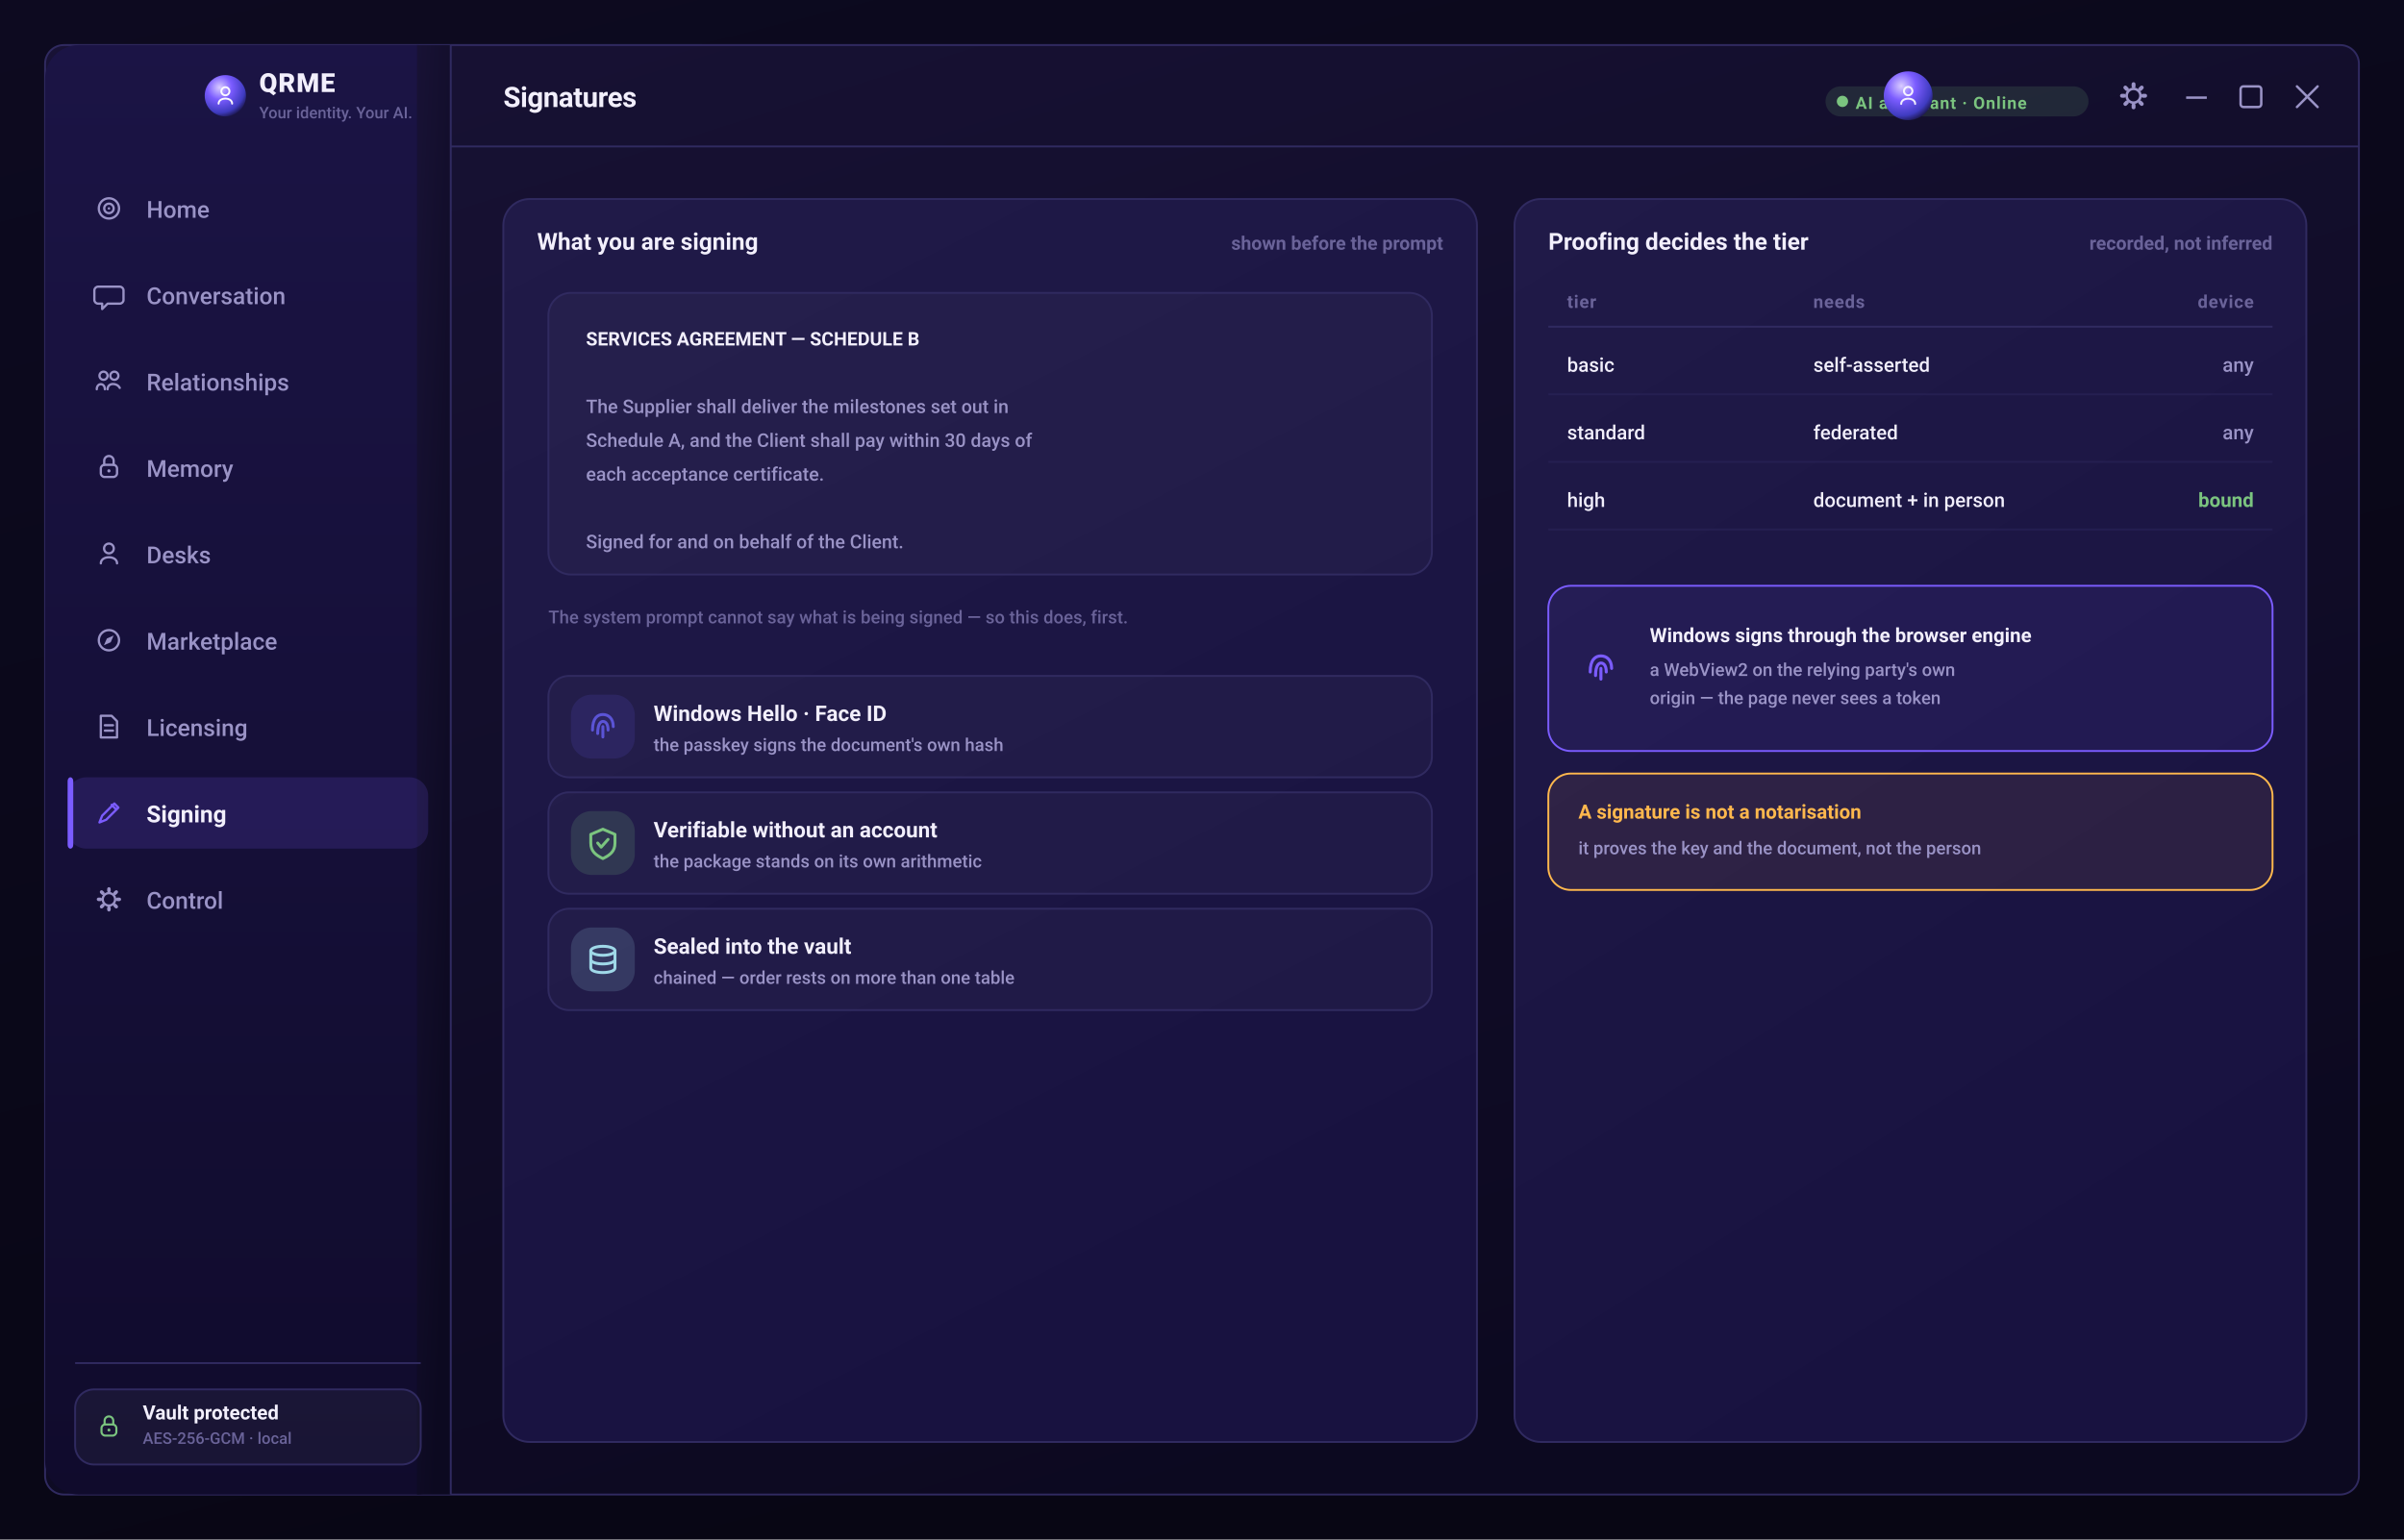
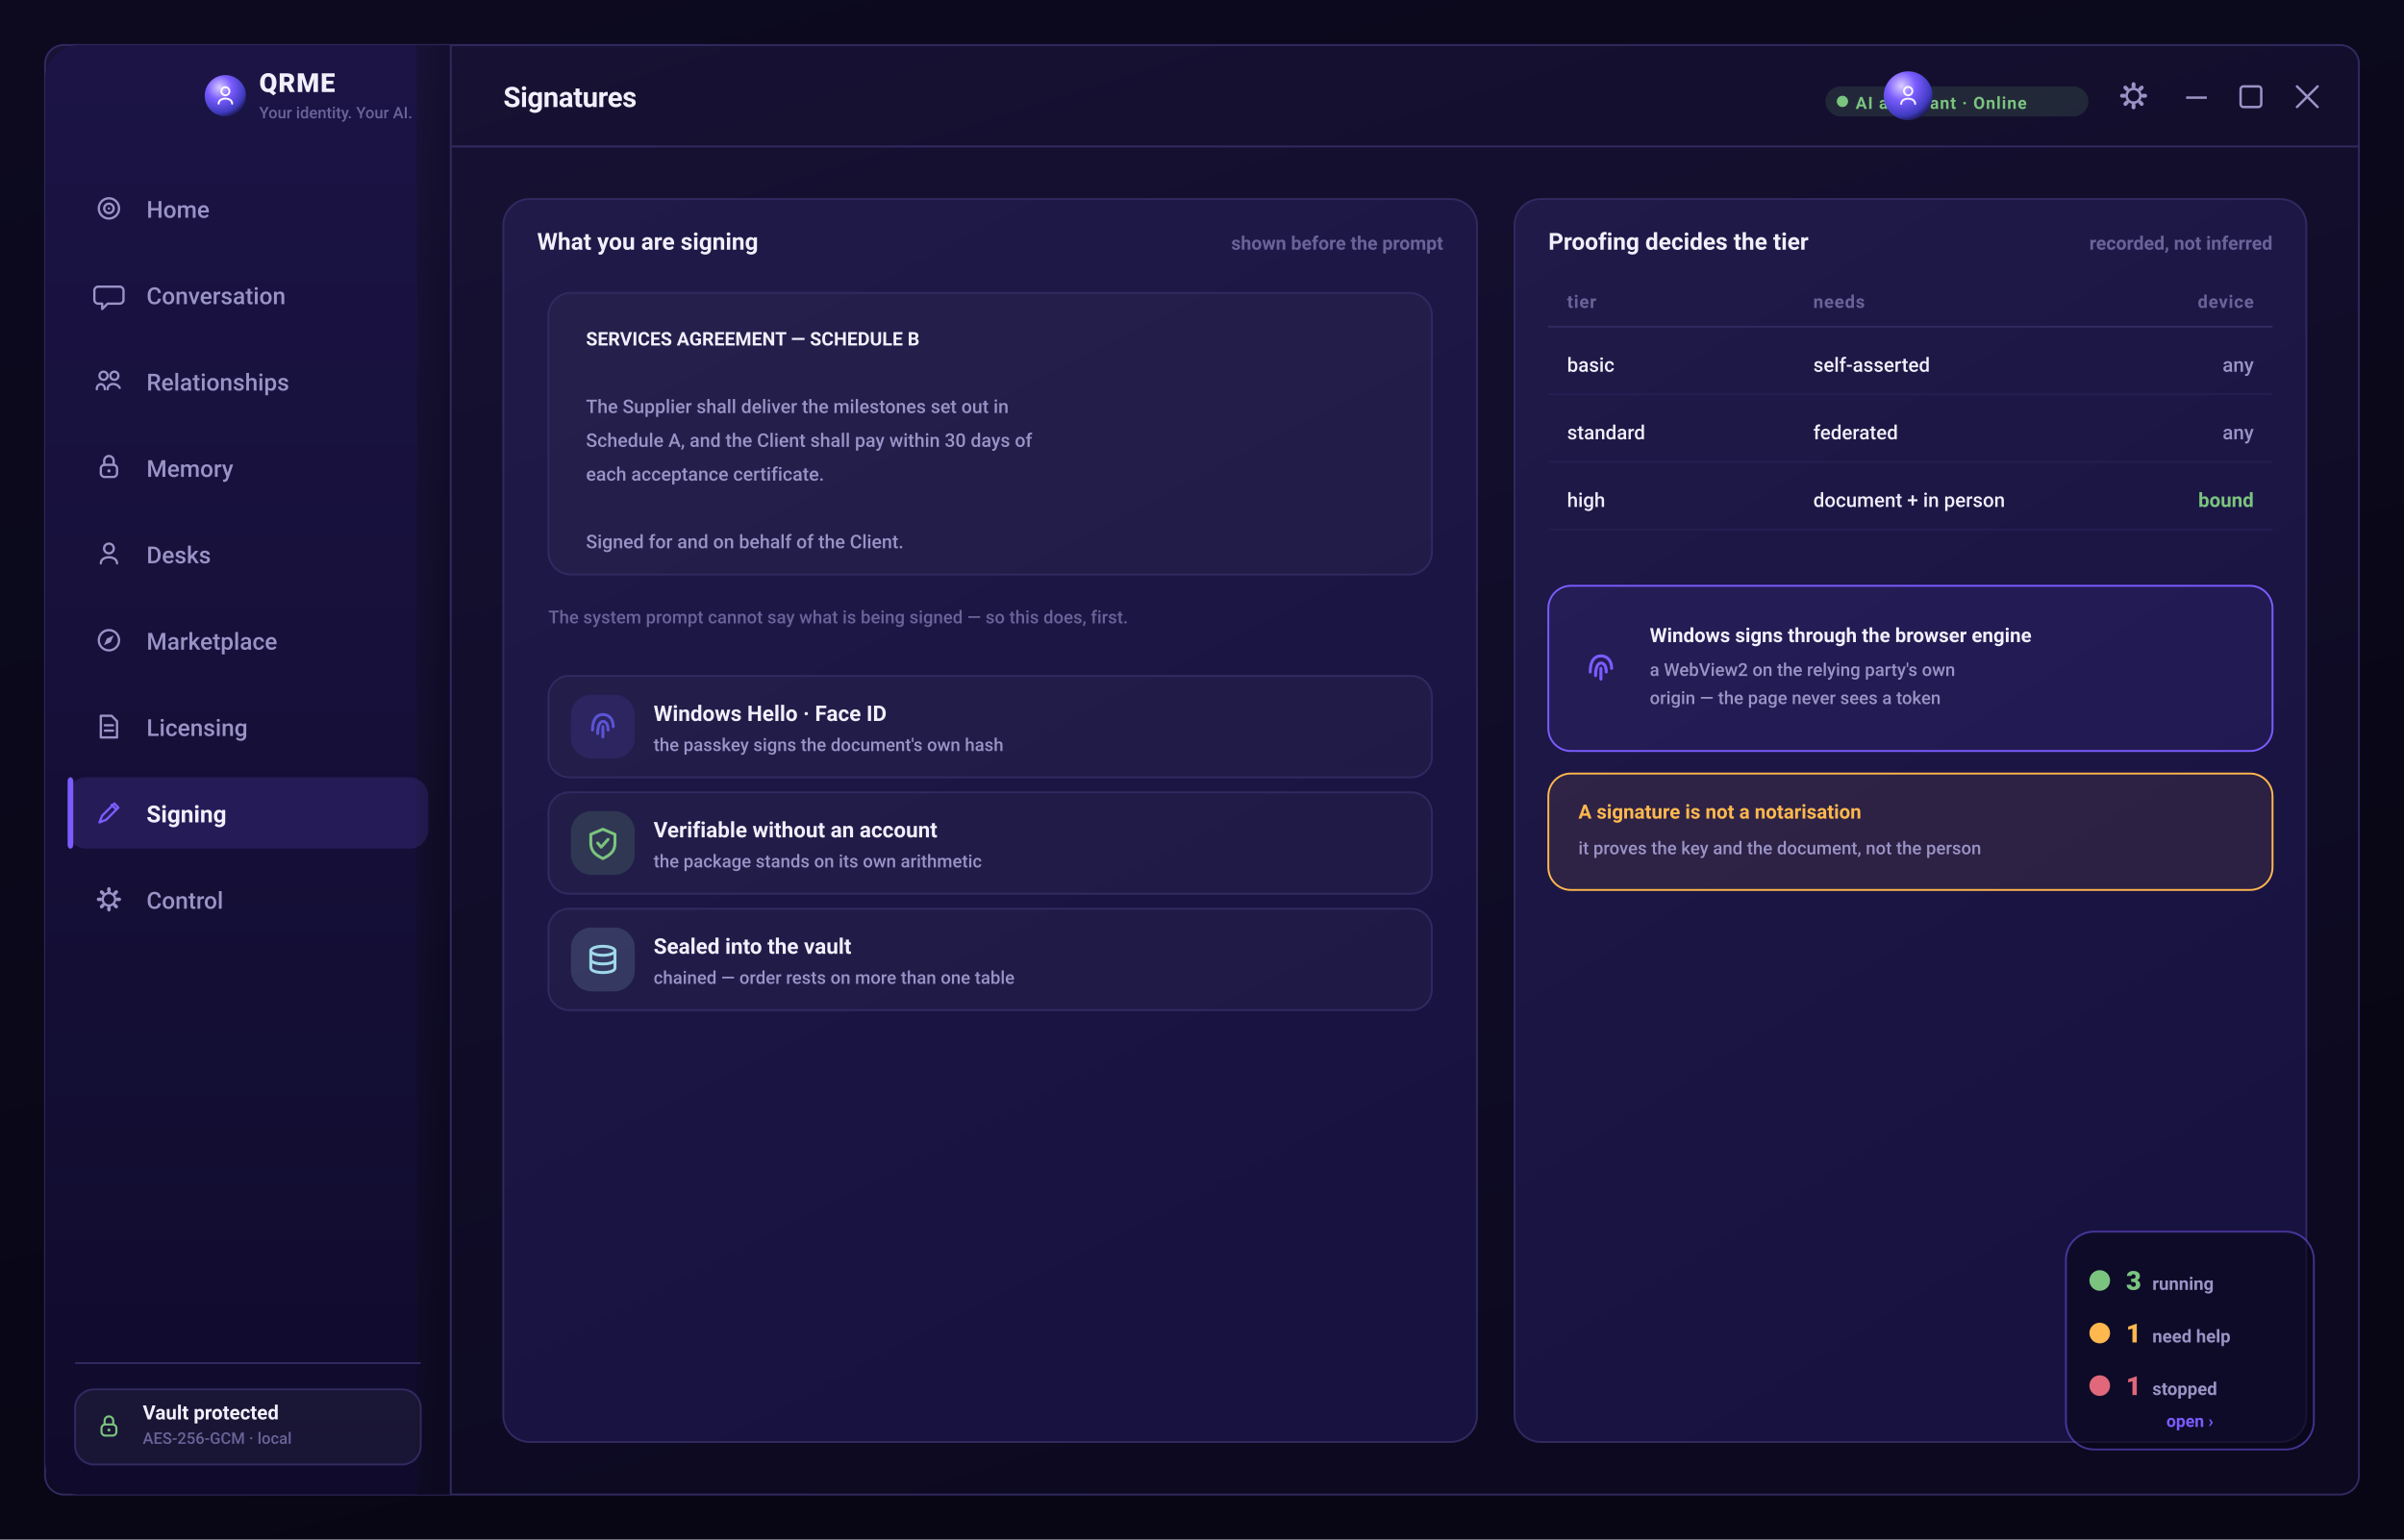
<svg xmlns="http://www.w3.org/2000/svg" width="1280" height="820" viewBox="0 0 1280 820" role="img" aria-label="QRME — Signatures">
  <defs>
    <linearGradient id="gPage" x1="0" y1="0" x2="0.4" y2="1">
      <stop offset="0" stop-color="#0d0a20" />
      <stop offset="1" stop-color="#080614" />
    </linearGradient>
    <linearGradient id="gScr" x1="0" y1="0" x2="0.5" y2="1">
      <stop offset="0" stop-color="#181235" />
      <stop offset="1" stop-color="#0c0920" />
    </linearGradient>
    <linearGradient id="gSide" x1="0" y1="0" x2="0" y2="1">
      <stop offset="0" stop-color="#1b1445" />
      <stop offset="1" stop-color="#100b2c" />
    </linearGradient>
    <linearGradient id="gCard" x1="0" y1="0" x2="0.4" y2="1">
      <stop offset="0" stop-color="#201a48" />
      <stop offset="1" stop-color="#181240" />
    </linearGradient>
    <linearGradient id="gBrand" x1="0" y1="0" x2="1" y2="0">
      <stop offset="0" stop-color="#7b5cff" />
      <stop offset="1" stop-color="#9d7bff" />
    </linearGradient>
    <linearGradient id="gAmber" x1="0" y1="0" x2="1" y2="0">
      <stop offset="0" stop-color="#ffb84d" />
      <stop offset="1" stop-color="#ffd27a" />
    </linearGradient>
    <radialGradient id="orb" cx="36%" cy="30%" r="78%">
      <stop offset="0" stop-color="#d9ccff" />
      <stop offset="38%" stop-color="#7b5cff" />
      <stop offset="78%" stop-color="#3f3bc0" />
      <stop offset="100%" stop-color="#140f34" />
    </radialGradient>
  </defs>
  <rect x="0.0" y="0.0" width="1280.0" height="820.0" rx="0" fill="url(#gPage)" />
  <rect x="24" y="24" width="1232" height="772" rx="10" fill="url(#gScr)" stroke="#302a60" stroke-width="1" />
  <rect x="24.0" y="24.0" width="216.0" height="772.0" rx="18" fill="url(#gSide)" />
  <rect x="222.0" y="24.0" width="18.0" height="772.0" rx="0" fill="url(#gScr)" />
  <line x1="240" y1="24" x2="240" y2="796" stroke="#302a60" stroke-width="1" />
  <line x1="240" y1="78" x2="1256" y2="78" stroke="#302a60" stroke-width="1" />
  <line x1="1164" y1="52" x2="1175" y2="52" stroke="#9a93c6" stroke-width="1.3" />
  <rect x="1193.0" y="46.0" width="11.0" height="11.0" rx="1.5" fill="none" stroke="#9a93c6" stroke-width="1.3" />
  <path d="M1223 46 l11 11 M1234 46 l-11 11" stroke="#9a93c6" stroke-width="1.3" stroke-linecap="round" />
  <circle cx="120" cy="51" r="11" fill="url(#orb)" />
  <circle cx="120" cy="48.6" r="2.16" fill="none" stroke="rgba(255,255,255,0.95)" stroke-width="1.02" stroke-linecap="round" stroke-linejoin="round" />
  <path d="M116.4 55.2 c0 -3.6 7.2 -3.6 7.2 0" fill="none" stroke="rgba(255,255,255,0.95)" stroke-width="1.02" stroke-linecap="round" stroke-linejoin="round" />
  <text x="138.0" y="49.0" font-family="-apple-system,BlinkMacSystemFont,'SF Pro Display','SF Pro Text','Segoe UI',Roboto,system-ui,sans-serif" font-size="14" font-weight="800" fill="#f2effc" text-anchor="start" letter-spacing="0.5">QRME</text>
  <text x="138.0" y="63.0" font-family="-apple-system,BlinkMacSystemFont,'SF Pro Display','SF Pro Text','Segoe UI',Roboto,system-ui,sans-serif" font-size="8.5" font-weight="500" fill="#6a6399" text-anchor="start">Your identity. Your AI.</text>
  <text x="268.0" y="57.0" font-family="-apple-system,BlinkMacSystemFont,'SF Pro Display','SF Pro Text','Segoe UI',Roboto,system-ui,sans-serif" font-size="15" font-weight="700" fill="#f2effc" text-anchor="start" letter-spacing="-0.2">Signatures</text>
  <rect x="1134.96" y="43.8" width="2.08" height="3.2" rx="1" transform="rotate(0 1136 51)" fill="#9a93c6" />
  <rect x="1134.96" y="43.8" width="2.08" height="3.2" rx="1" transform="rotate(45 1136 51)" fill="#9a93c6" />
  <rect x="1134.96" y="43.8" width="2.08" height="3.2" rx="1" transform="rotate(90 1136 51)" fill="#9a93c6" />
  <rect x="1134.96" y="43.8" width="2.08" height="3.2" rx="1" transform="rotate(135 1136 51)" fill="#9a93c6" />
  <rect x="1134.96" y="43.8" width="2.08" height="3.2" rx="1" transform="rotate(180 1136 51)" fill="#9a93c6" />
  <rect x="1134.96" y="43.8" width="2.08" height="3.2" rx="1" transform="rotate(225 1136 51)" fill="#9a93c6" />
  <rect x="1134.96" y="43.8" width="2.08" height="3.2" rx="1" transform="rotate(270 1136 51)" fill="#9a93c6" />
  <rect x="1134.96" y="43.8" width="2.08" height="3.2" rx="1" transform="rotate(315 1136 51)" fill="#9a93c6" />
  <circle cx="1136" cy="51" r="3.68" fill="none" stroke="#9a93c6" stroke-width="1.36" stroke-linecap="round" stroke-linejoin="round" />
  <rect x="972.0" y="46.0" width="140.0" height="16.0" rx="8" fill="rgba(123,196,127,0.14)" />
  <circle cx="981.0" cy="54" r="3" fill="#7bc47f" />
  <text x="988.0" y="58.0" font-family="-apple-system,BlinkMacSystemFont,'SF Pro Display','SF Pro Text','Segoe UI',Roboto,system-ui,sans-serif" font-size="9" font-weight="700" fill="#7bc47f" text-anchor="start" letter-spacing="0.5">AI assistant · Online</text>
  <circle cx="1016" cy="51" r="13" fill="url(#orb)" />
  <circle cx="1016" cy="48.52" r="2.232" fill="none" stroke="rgba(255,255,255,0.9)" stroke-width="1.05" stroke-linecap="round" stroke-linejoin="round" />
  <path d="M1012.28 55.34 c0 -3.72 7.44 -3.72 7.44 0" fill="none" stroke="rgba(255,255,255,0.9)" stroke-width="1.05" stroke-linecap="round" stroke-linejoin="round" />
  <circle cx="58" cy="111" r="5.4" fill="none" stroke="#9a93c6" stroke-width="1.22" stroke-linecap="round" stroke-linejoin="round" />
  <circle cx="58" cy="111" r="2.52" fill="none" stroke="#9a93c6" stroke-width="1.22" stroke-linecap="round" stroke-linejoin="round" />
  <circle cx="58" cy="111" r="0.648" fill="#9a93c6" />
  <text x="78.0" y="116.0" font-family="-apple-system,BlinkMacSystemFont,'SF Pro Display','SF Pro Text','Segoe UI',Roboto,system-ui,sans-serif" font-size="12.5" font-weight="500" fill="#9a93c6" text-anchor="start">Home</text>
  <path d="M52.24 152.68 h11.52 a2 2 0 0 1 2 2 v5.04 a2 2 0 0 1 -2 2 h-6.48 l-2.88 2.88 v-2.88 h-2.16 a2 2 0 0 1 -2 -2 v-5.04 a2 2 0 0 1 2 -2 Z" fill="none" stroke="#9a93c6" stroke-width="1.22" stroke-linecap="round" stroke-linejoin="round" />
  <text x="78.0" y="162.0" font-family="-apple-system,BlinkMacSystemFont,'SF Pro Display','SF Pro Text','Segoe UI',Roboto,system-ui,sans-serif" font-size="12.5" font-weight="500" fill="#9a93c6" text-anchor="start">Conversation</text>
  <circle cx="55.12" cy="200.12" r="2.16" fill="none" stroke="#9a93c6" stroke-width="1.22" stroke-linecap="round" stroke-linejoin="round" />
  <circle cx="60.88" cy="200.12" r="2.16" fill="none" stroke="#9a93c6" stroke-width="1.22" stroke-linecap="round" stroke-linejoin="round" />
  <path d="M51.52 207.32 c0 -3.6 4.32 -3.6 4.32 0 M57.28 207.32 c0 -3.6 5.04 -3.6 6.48 -0.72" fill="none" stroke="#9a93c6" stroke-width="1.22" stroke-linecap="round" stroke-linejoin="round" />
  <text x="78.0" y="208.0" font-family="-apple-system,BlinkMacSystemFont,'SF Pro Display','SF Pro Text','Segoe UI',Roboto,system-ui,sans-serif" font-size="12.5" font-weight="500" fill="#9a93c6" text-anchor="start">Relationships</text>
  <rect x="53.68" y="247.56" width="8.64" height="6.48" rx="2" fill="none" stroke="#9a93c6" stroke-width="1.22" stroke-linecap="round" stroke-linejoin="round" />
  <path d="M55.48 247.56 v-2.16 a2.52 2.52 0 0 1 5.04 0 v2.16" fill="none" stroke="#9a93c6" stroke-width="1.22" stroke-linecap="round" stroke-linejoin="round" />
  <circle cx="58" cy="250.8" r="0.864" fill="#9a93c6" />
  <text x="78.0" y="254.0" font-family="-apple-system,BlinkMacSystemFont,'SF Pro Display','SF Pro Text','Segoe UI',Roboto,system-ui,sans-serif" font-size="12.5" font-weight="500" fill="#9a93c6" text-anchor="start">Memory</text>
  <circle cx="58" cy="292.12" r="2.592" fill="none" stroke="#9a93c6" stroke-width="1.22" stroke-linecap="round" stroke-linejoin="round" />
  <path d="M53.68 300.04 c0 -4.32 8.64 -4.32 8.64 0" fill="none" stroke="#9a93c6" stroke-width="1.22" stroke-linecap="round" stroke-linejoin="round" />
  <text x="78.0" y="300.0" font-family="-apple-system,BlinkMacSystemFont,'SF Pro Display','SF Pro Text','Segoe UI',Roboto,system-ui,sans-serif" font-size="12.5" font-weight="500" fill="#9a93c6" text-anchor="start">Desks</text>
  <circle cx="58" cy="341" r="5.4" fill="none" stroke="#9a93c6" stroke-width="1.22" stroke-linecap="round" stroke-linejoin="round" />
  <path d="M60.52 338.48 l-1.584 3.6 -3.6 1.584 1.584 -3.6 Z" fill="#9a93c6" />
  <text x="78.0" y="346.0" font-family="-apple-system,BlinkMacSystemFont,'SF Pro Display','SF Pro Text','Segoe UI',Roboto,system-ui,sans-serif" font-size="12.5" font-weight="500" fill="#9a93c6" text-anchor="start">Marketplace</text>
  <path d="M53.68 381.24 h5.76 l2.88 2.88 v8.64 h-8.64 Z" fill="none" stroke="#9a93c6" stroke-width="1.22" stroke-linecap="round" stroke-linejoin="round" />
  <path d="M55.84 386.28 h4.32 M55.84 389.16 h4.32" fill="none" stroke="#9a93c6" stroke-width="1.22" stroke-linecap="round" stroke-linejoin="round" />
  <text x="78.0" y="392.0" font-family="-apple-system,BlinkMacSystemFont,'SF Pro Display','SF Pro Text','Segoe UI',Roboto,system-ui,sans-serif" font-size="12.5" font-weight="500" fill="#9a93c6" text-anchor="start">Licensing</text>
  <rect x="36.0" y="414.0" width="192.0" height="38.0" rx="10" fill="rgba(123,92,255,0.16)" />
  <rect x="36.0" y="414.0" width="3.0" height="38.0" rx="2" fill="#7b5cff" />
  <path d="M52.96 438.04 l1.44 -3.6 6.48 -6.48 2.16 2.16 -6.48 6.48 -3.6 1.44 Z" fill="none" stroke="#7b5cff" stroke-width="1.22" stroke-linecap="round" stroke-linejoin="round" />
  <path d="M59.44 428.68 l2.16 2.16" fill="none" stroke="#7b5cff" stroke-width="1.22" stroke-linecap="round" stroke-linejoin="round" />
  <text x="78.0" y="438.0" font-family="-apple-system,BlinkMacSystemFont,'SF Pro Display','SF Pro Text','Segoe UI',Roboto,system-ui,sans-serif" font-size="12.5" font-weight="650" fill="#f2effc" text-anchor="start">Signing</text>
  <rect x="57.064" y="472.52" width="1.872" height="2.88" rx="1" transform="rotate(0 58 479)" fill="#9a93c6" />
  <rect x="57.064" y="472.52" width="1.872" height="2.88" rx="1" transform="rotate(45 58 479)" fill="#9a93c6" />
  <rect x="57.064" y="472.52" width="1.872" height="2.88" rx="1" transform="rotate(90 58 479)" fill="#9a93c6" />
  <rect x="57.064" y="472.52" width="1.872" height="2.88" rx="1" transform="rotate(135 58 479)" fill="#9a93c6" />
  <rect x="57.064" y="472.52" width="1.872" height="2.88" rx="1" transform="rotate(180 58 479)" fill="#9a93c6" />
  <rect x="57.064" y="472.52" width="1.872" height="2.88" rx="1" transform="rotate(225 58 479)" fill="#9a93c6" />
  <rect x="57.064" y="472.52" width="1.872" height="2.88" rx="1" transform="rotate(270 58 479)" fill="#9a93c6" />
  <rect x="57.064" y="472.52" width="1.872" height="2.88" rx="1" transform="rotate(315 58 479)" fill="#9a93c6" />
  <circle cx="58" cy="479" r="3.312" fill="none" stroke="#9a93c6" stroke-width="1.22" stroke-linecap="round" stroke-linejoin="round" />
  <text x="78.0" y="484.0" font-family="-apple-system,BlinkMacSystemFont,'SF Pro Display','SF Pro Text','Segoe UI',Roboto,system-ui,sans-serif" font-size="12.5" font-weight="500" fill="#9a93c6" text-anchor="start">Control</text>
  <line x1="40" y1="726" x2="224" y2="726" stroke="#302a60" stroke-width="1" />
  <rect x="40.0" y="740.0" width="184.0" height="40.0" rx="10" fill="rgba(255,255,255,0.04)" stroke="#302a60" stroke-width="1" />
  <rect x="54.04" y="758.68" width="7.92" height="5.94" rx="2" fill="none" stroke="#7bc47f" stroke-width="1.12" stroke-linecap="round" stroke-linejoin="round" />
  <path d="M55.69 758.68 v-1.98 a2.31 2.31 0 0 1 4.62 0 v1.98" fill="none" stroke="#7bc47f" stroke-width="1.12" stroke-linecap="round" stroke-linejoin="round" />
  <circle cx="58" cy="761.65" r="0.792" fill="#7bc47f" />
  <text x="76.0" y="756.0" font-family="-apple-system,BlinkMacSystemFont,'SF Pro Display','SF Pro Text','Segoe UI',Roboto,system-ui,sans-serif" font-size="10.5" font-weight="650" fill="#f2effc" text-anchor="start">Vault protected</text>
  <text x="76.0" y="769.0" font-family="-apple-system,BlinkMacSystemFont,'SF Pro Display','SF Pro Text','Segoe UI',Roboto,system-ui,sans-serif" font-size="8.5" font-weight="500" fill="#6a6399" text-anchor="start">AES-256-GCM · local</text>
  <rect x="268.0" y="106.0" width="518.4" height="662.0" rx="14" fill="url(#gCard)" stroke="#302a60" stroke-width="1" />
  <text x="286.0" y="133.0" font-family="-apple-system,BlinkMacSystemFont,'SF Pro Display','SF Pro Text','Segoe UI',Roboto,system-ui,sans-serif" font-size="12.5" font-weight="700" fill="#f2effc" text-anchor="start">What you are signing</text>
  <text x="768.4" y="133.0" font-family="-apple-system,BlinkMacSystemFont,'SF Pro Display','SF Pro Text','Segoe UI',Roboto,system-ui,sans-serif" font-size="10" font-weight="600" fill="#6a6399" text-anchor="end">shown before the prompt</text>
  <rect x="292.0" y="156.0" width="470.4" height="150.0" rx="12" fill="rgba(255,255,255,0.03)" stroke="#302a60" stroke-width="1" />
  <text x="312.0" y="184.0" font-family="-apple-system,BlinkMacSystemFont,'SF Pro Display','SF Pro Text','Segoe UI',Roboto,system-ui,sans-serif" font-size="10" font-weight="700" fill="#f2effc" text-anchor="start">SERVICES AGREEMENT — SCHEDULE B</text>
  <text x="312.0" y="202.0" font-family="-apple-system,BlinkMacSystemFont,'SF Pro Display','SF Pro Text','Segoe UI',Roboto,system-ui,sans-serif" font-size="10" font-weight="500" fill="#9a93c6" text-anchor="start" />
  <text x="312.0" y="220.0" font-family="-apple-system,BlinkMacSystemFont,'SF Pro Display','SF Pro Text','Segoe UI',Roboto,system-ui,sans-serif" font-size="10" font-weight="500" fill="#9a93c6" text-anchor="start">The Supplier shall deliver the milestones set out in</text>
  <text x="312.0" y="238.0" font-family="-apple-system,BlinkMacSystemFont,'SF Pro Display','SF Pro Text','Segoe UI',Roboto,system-ui,sans-serif" font-size="10" font-weight="500" fill="#9a93c6" text-anchor="start">Schedule A, and the Client shall pay within 30 days of</text>
  <text x="312.0" y="256.0" font-family="-apple-system,BlinkMacSystemFont,'SF Pro Display','SF Pro Text','Segoe UI',Roboto,system-ui,sans-serif" font-size="10" font-weight="500" fill="#9a93c6" text-anchor="start">each acceptance certificate.</text>
  <text x="312.0" y="274.0" font-family="-apple-system,BlinkMacSystemFont,'SF Pro Display','SF Pro Text','Segoe UI',Roboto,system-ui,sans-serif" font-size="10" font-weight="500" fill="#9a93c6" text-anchor="start" />
  <text x="312.0" y="292.0" font-family="-apple-system,BlinkMacSystemFont,'SF Pro Display','SF Pro Text','Segoe UI',Roboto,system-ui,sans-serif" font-size="10" font-weight="500" fill="#9a93c6" text-anchor="start">Signed for and on behalf of the Client.</text>
  <text x="292.0" y="332.0" font-family="-apple-system,BlinkMacSystemFont,'SF Pro Display','SF Pro Text','Segoe UI',Roboto,system-ui,sans-serif" font-size="9.5" font-weight="500" fill="#6a6399" text-anchor="start">The system prompt cannot say what is being signed — so this does, first.</text>
  <rect x="292.0" y="360.0" width="470.4" height="54.0" rx="11" fill="rgba(255,255,255,0.03)" stroke="#302a60" stroke-width="1" />
  <rect x="304.0" y="370.0" width="34.0" height="34.0" rx="11" fill="rgba(91,84,214,0.16)" />
  <path d="M315.48 388.84 c0 -6.44 2.76 -8.28 5.52 -8.28 c2.76 0 5.52 1.84 5.52 6.44" fill="none" stroke="#5b54d6" stroke-width="1.56" stroke-linecap="round" stroke-linejoin="round" />
  <path d="M318.24 390.68 c0 -5.52 1.84 -6.44 2.76 -6.44 c1.84 0 2.76 1.84 2.76 4.6" fill="none" stroke="#5b54d6" stroke-width="1.56" stroke-linecap="round" stroke-linejoin="round" />
  <path d="M321 392.52 v-5.52" fill="none" stroke="#5b54d6" stroke-width="1.56" stroke-linecap="round" stroke-linejoin="round" />
  <text x="348.0" y="384.0" font-family="-apple-system,BlinkMacSystemFont,'SF Pro Display','SF Pro Text','Segoe UI',Roboto,system-ui,sans-serif" font-size="11.5" font-weight="650" fill="#f2effc" text-anchor="start">Windows Hello · Face ID</text>
  <text x="348.0" y="400.0" font-family="-apple-system,BlinkMacSystemFont,'SF Pro Display','SF Pro Text','Segoe UI',Roboto,system-ui,sans-serif" font-size="9.5" font-weight="500" fill="#9a93c6" text-anchor="start">the passkey signs the document's own hash</text>
  <rect x="292.0" y="422.0" width="470.4" height="54.0" rx="11" fill="rgba(255,255,255,0.03)" stroke="#302a60" stroke-width="1" />
  <rect x="304.0" y="432.0" width="34.0" height="34.0" rx="11" fill="rgba(123,196,127,0.16)" />
  <path d="M321 441.64 l6.44 2.76 v4.6 c0 4.6 -2.76 6.44 -6.44 8.28 c-3.68 -1.84 -6.44 -3.68 -6.44 -8.28 v-4.6 Z" fill="none" stroke="#7bc47f" stroke-width="1.56" stroke-linecap="round" stroke-linejoin="round" />
  <path d="M318.24 449 l1.84 2.208 3.68 -4.14" fill="none" stroke="#7bc47f" stroke-width="1.56" stroke-linecap="round" stroke-linejoin="round" />
  <text x="348.0" y="446.0" font-family="-apple-system,BlinkMacSystemFont,'SF Pro Display','SF Pro Text','Segoe UI',Roboto,system-ui,sans-serif" font-size="11.5" font-weight="650" fill="#f2effc" text-anchor="start">Verifiable without an account</text>
  <text x="348.0" y="462.0" font-family="-apple-system,BlinkMacSystemFont,'SF Pro Display','SF Pro Text','Segoe UI',Roboto,system-ui,sans-serif" font-size="9.5" font-weight="500" fill="#9a93c6" text-anchor="start">the package stands on its own arithmetic</text>
  <rect x="292.0" y="484.0" width="470.4" height="54.0" rx="11" fill="rgba(255,255,255,0.03)" stroke="#302a60" stroke-width="1" />
  <rect x="304.0" y="494.0" width="34.0" height="34.0" rx="11" fill="rgba(159,216,232,0.16)" />
  <ellipse cx="321" cy="506.4" rx="6.44" ry="2.392" fill="none" stroke="#9fd8e8" stroke-width="1.56" stroke-linecap="round" stroke-linejoin="round" />
  <path d="M314.56 506.4 v9.2 c0 1.38 2.76 2.392 6.44 2.392 s6.44 -1.012 6.44 -2.392 v-9.2 M314.56 511 c0 1.38 2.76 2.392 6.44 2.392 s6.44 -1.012 6.44 -2.392" fill="none" stroke="#9fd8e8" stroke-width="1.56" stroke-linecap="round" stroke-linejoin="round" />
  <text x="348.0" y="508.0" font-family="-apple-system,BlinkMacSystemFont,'SF Pro Display','SF Pro Text','Segoe UI',Roboto,system-ui,sans-serif" font-size="11.5" font-weight="650" fill="#f2effc" text-anchor="start">Sealed into the vault</text>
  <text x="348.0" y="524.0" font-family="-apple-system,BlinkMacSystemFont,'SF Pro Display','SF Pro Text','Segoe UI',Roboto,system-ui,sans-serif" font-size="9.5" font-weight="500" fill="#9a93c6" text-anchor="start">chained — order rests on more than one table</text>
  <rect x="806.4" y="106.0" width="421.6" height="662.0" rx="14" fill="url(#gCard)" stroke="#302a60" stroke-width="1" />
  <text x="824.4" y="133.0" font-family="-apple-system,BlinkMacSystemFont,'SF Pro Display','SF Pro Text','Segoe UI',Roboto,system-ui,sans-serif" font-size="12.5" font-weight="700" fill="#f2effc" text-anchor="start">Proofing decides the tier</text>
  <text x="1210.0" y="133.0" font-family="-apple-system,BlinkMacSystemFont,'SF Pro Display','SF Pro Text','Segoe UI',Roboto,system-ui,sans-serif" font-size="10" font-weight="600" fill="#6a6399" text-anchor="end">recorded, not inferred</text>
  <text x="834.4" y="164.0" font-family="-apple-system,BlinkMacSystemFont,'SF Pro Display','SF Pro Text','Segoe UI',Roboto,system-ui,sans-serif" font-size="9.5" font-weight="700" fill="#6a6399" text-anchor="start" letter-spacing="0.4">tier</text>
  <text x="965.5" y="164.0" font-family="-apple-system,BlinkMacSystemFont,'SF Pro Display','SF Pro Text','Segoe UI',Roboto,system-ui,sans-serif" font-size="9.5" font-weight="700" fill="#6a6399" text-anchor="start" letter-spacing="0.4">needs</text>
  <text x="1200.0" y="164.0" font-family="-apple-system,BlinkMacSystemFont,'SF Pro Display','SF Pro Text','Segoe UI',Roboto,system-ui,sans-serif" font-size="9.5" font-weight="700" fill="#6a6399" text-anchor="end" letter-spacing="0.4">device</text>
  <line x1="824.4" y1="174" x2="1210.0" y2="174" stroke="#302a60" stroke-width="1" />
  <text x="834.4" y="198.0" font-family="-apple-system,BlinkMacSystemFont,'SF Pro Display','SF Pro Text','Segoe UI',Roboto,system-ui,sans-serif" font-size="10.5" font-weight="500" fill="#f2effc" text-anchor="start">basic</text>
  <text x="965.5" y="198.0" font-family="-apple-system,BlinkMacSystemFont,'SF Pro Display','SF Pro Text','Segoe UI',Roboto,system-ui,sans-serif" font-size="10.5" font-weight="500" fill="#f2effc" text-anchor="start">self-asserted</text>
  <text x="1200.0" y="198.0" font-family="-apple-system,BlinkMacSystemFont,'SF Pro Display','SF Pro Text','Segoe UI',Roboto,system-ui,sans-serif" font-size="10.5" font-weight="500" fill="#9a93c6" text-anchor="end">any</text>
  <line x1="824.4" y1="210" x2="1210.0" y2="210" stroke="rgba(48,42,96,0.45)" stroke-width="1" />
  <text x="834.4" y="234.0" font-family="-apple-system,BlinkMacSystemFont,'SF Pro Display','SF Pro Text','Segoe UI',Roboto,system-ui,sans-serif" font-size="10.5" font-weight="500" fill="#f2effc" text-anchor="start">standard</text>
  <text x="965.5" y="234.0" font-family="-apple-system,BlinkMacSystemFont,'SF Pro Display','SF Pro Text','Segoe UI',Roboto,system-ui,sans-serif" font-size="10.5" font-weight="500" fill="#f2effc" text-anchor="start">federated</text>
  <text x="1200.0" y="234.0" font-family="-apple-system,BlinkMacSystemFont,'SF Pro Display','SF Pro Text','Segoe UI',Roboto,system-ui,sans-serif" font-size="10.5" font-weight="500" fill="#9a93c6" text-anchor="end">any</text>
  <line x1="824.4" y1="246" x2="1210.0" y2="246" stroke="rgba(48,42,96,0.45)" stroke-width="1" />
  <text x="834.4" y="270.0" font-family="-apple-system,BlinkMacSystemFont,'SF Pro Display','SF Pro Text','Segoe UI',Roboto,system-ui,sans-serif" font-size="10.5" font-weight="500" fill="#f2effc" text-anchor="start">high</text>
  <text x="965.5" y="270.0" font-family="-apple-system,BlinkMacSystemFont,'SF Pro Display','SF Pro Text','Segoe UI',Roboto,system-ui,sans-serif" font-size="10.5" font-weight="500" fill="#f2effc" text-anchor="start">document + in person</text>
  <text x="1200.0" y="270.0" font-family="-apple-system,BlinkMacSystemFont,'SF Pro Display','SF Pro Text','Segoe UI',Roboto,system-ui,sans-serif" font-size="10.5" font-weight="700" fill="#7bc47f" text-anchor="end">bound</text>
  <line x1="824.4" y1="282" x2="1210.0" y2="282" stroke="rgba(48,42,96,0.45)" stroke-width="1" />
  <rect x="824.4" y="312.0" width="385.6" height="88.0" rx="12" fill="rgba(123,92,255,0.08)" stroke="#7b5cff" stroke-width="1" />
  <path d="M846.7 357.9 c0 -6.65 2.85 -8.55 5.7 -8.55 c2.85 0 5.7 1.9 5.7 6.65" fill="none" stroke="#7b5cff" stroke-width="1.61" stroke-linecap="round" stroke-linejoin="round" />
  <path d="M849.55 359.8 c0 -5.7 1.9 -6.65 2.85 -6.65 c1.9 0 2.85 1.9 2.85 4.75" fill="none" stroke="#7b5cff" stroke-width="1.61" stroke-linecap="round" stroke-linejoin="round" />
  <path d="M852.4 361.7 v-5.7" fill="none" stroke="#7b5cff" stroke-width="1.61" stroke-linecap="round" stroke-linejoin="round" />
  <text x="878.4" y="342.0" font-family="-apple-system,BlinkMacSystemFont,'SF Pro Display','SF Pro Text','Segoe UI',Roboto,system-ui,sans-serif" font-size="10.5" font-weight="700" fill="#f2effc" text-anchor="start">Windows signs through the browser engine</text>
  <text x="878.4" y="360.0" font-family="-apple-system,BlinkMacSystemFont,'SF Pro Display','SF Pro Text','Segoe UI',Roboto,system-ui,sans-serif" font-size="9.5" font-weight="500" fill="#9a93c6" text-anchor="start">a WebView2 on the relying party's own</text>
  <text x="878.4" y="375.0" font-family="-apple-system,BlinkMacSystemFont,'SF Pro Display','SF Pro Text','Segoe UI',Roboto,system-ui,sans-serif" font-size="9.5" font-weight="500" fill="#9a93c6" text-anchor="start">origin — the page never sees a token</text>
  <rect x="824.4" y="412.0" width="385.6" height="62.0" rx="12" fill="rgba(255,184,77,0.08)" stroke="#ffb84d" stroke-width="1" />
  <text x="840.4" y="436.0" font-family="-apple-system,BlinkMacSystemFont,'SF Pro Display','SF Pro Text','Segoe UI',Roboto,system-ui,sans-serif" font-size="10.5" font-weight="700" fill="#ffb84d" text-anchor="start">A signature is not a notarisation</text>
  <text x="840.4" y="455.0" font-family="-apple-system,BlinkMacSystemFont,'SF Pro Display','SF Pro Text','Segoe UI',Roboto,system-ui,sans-serif" font-size="9.5" font-weight="500" fill="#9a93c6" text-anchor="start">it proves the key and the document, not the person</text>
+   <rect x="1100.0" y="656.0" width="132.0" height="116.0" rx="15" fill="rgba(9,7,26,0.62)" stroke="rgba(123,92,255,0.5)" stroke-width="1" />
+   <circle cx="1118" cy="682" r="5.5" fill="#7bc47f" />
+   <text x="1132.0" y="687.0" font-family="-apple-system,BlinkMacSystemFont,'SF Pro Display','SF Pro Text','Segoe UI',Roboto,system-ui,sans-serif" font-size="14" font-weight="800" fill="#7bc47f" text-anchor="start">3</text>
+   <text x="1146.0" y="687.0" font-family="-apple-system,BlinkMacSystemFont,'SF Pro Display','SF Pro Text','Segoe UI',Roboto,system-ui,sans-serif" font-size="9.5" font-weight="600" fill="#9a93c6" text-anchor="start">running</text>
+   <circle cx="1118" cy="710" r="5.5" fill="#ffb84d" />
+   <text x="1132.0" y="715.0" font-family="-apple-system,BlinkMacSystemFont,'SF Pro Display','SF Pro Text','Segoe UI',Roboto,system-ui,sans-serif" font-size="14" font-weight="800" fill="#ffb84d" text-anchor="start">1</text>
+   <text x="1146.0" y="715.0" font-family="-apple-system,BlinkMacSystemFont,'SF Pro Display','SF Pro Text','Segoe UI',Roboto,system-ui,sans-serif" font-size="9.5" font-weight="600" fill="#9a93c6" text-anchor="start">need help</text>
+   <circle cx="1118" cy="738" r="5.5" fill="#e0687a" />
+   <text x="1132.0" y="743.0" font-family="-apple-system,BlinkMacSystemFont,'SF Pro Display','SF Pro Text','Segoe UI',Roboto,system-ui,sans-serif" font-size="14" font-weight="800" fill="#e0687a" text-anchor="start">1</text>
+   <text x="1146.0" y="743.0" font-family="-apple-system,BlinkMacSystemFont,'SF Pro Display','SF Pro Text','Segoe UI',Roboto,system-ui,sans-serif" font-size="9.5" font-weight="600" fill="#9a93c6" text-anchor="start">stopped</text>
+   <text x="1166.0" y="760.0" font-family="-apple-system,BlinkMacSystemFont,'SF Pro Display','SF Pro Text','Segoe UI',Roboto,system-ui,sans-serif" font-size="9" font-weight="700" fill="#7b5cff" text-anchor="middle">open ›</text>
</svg>
